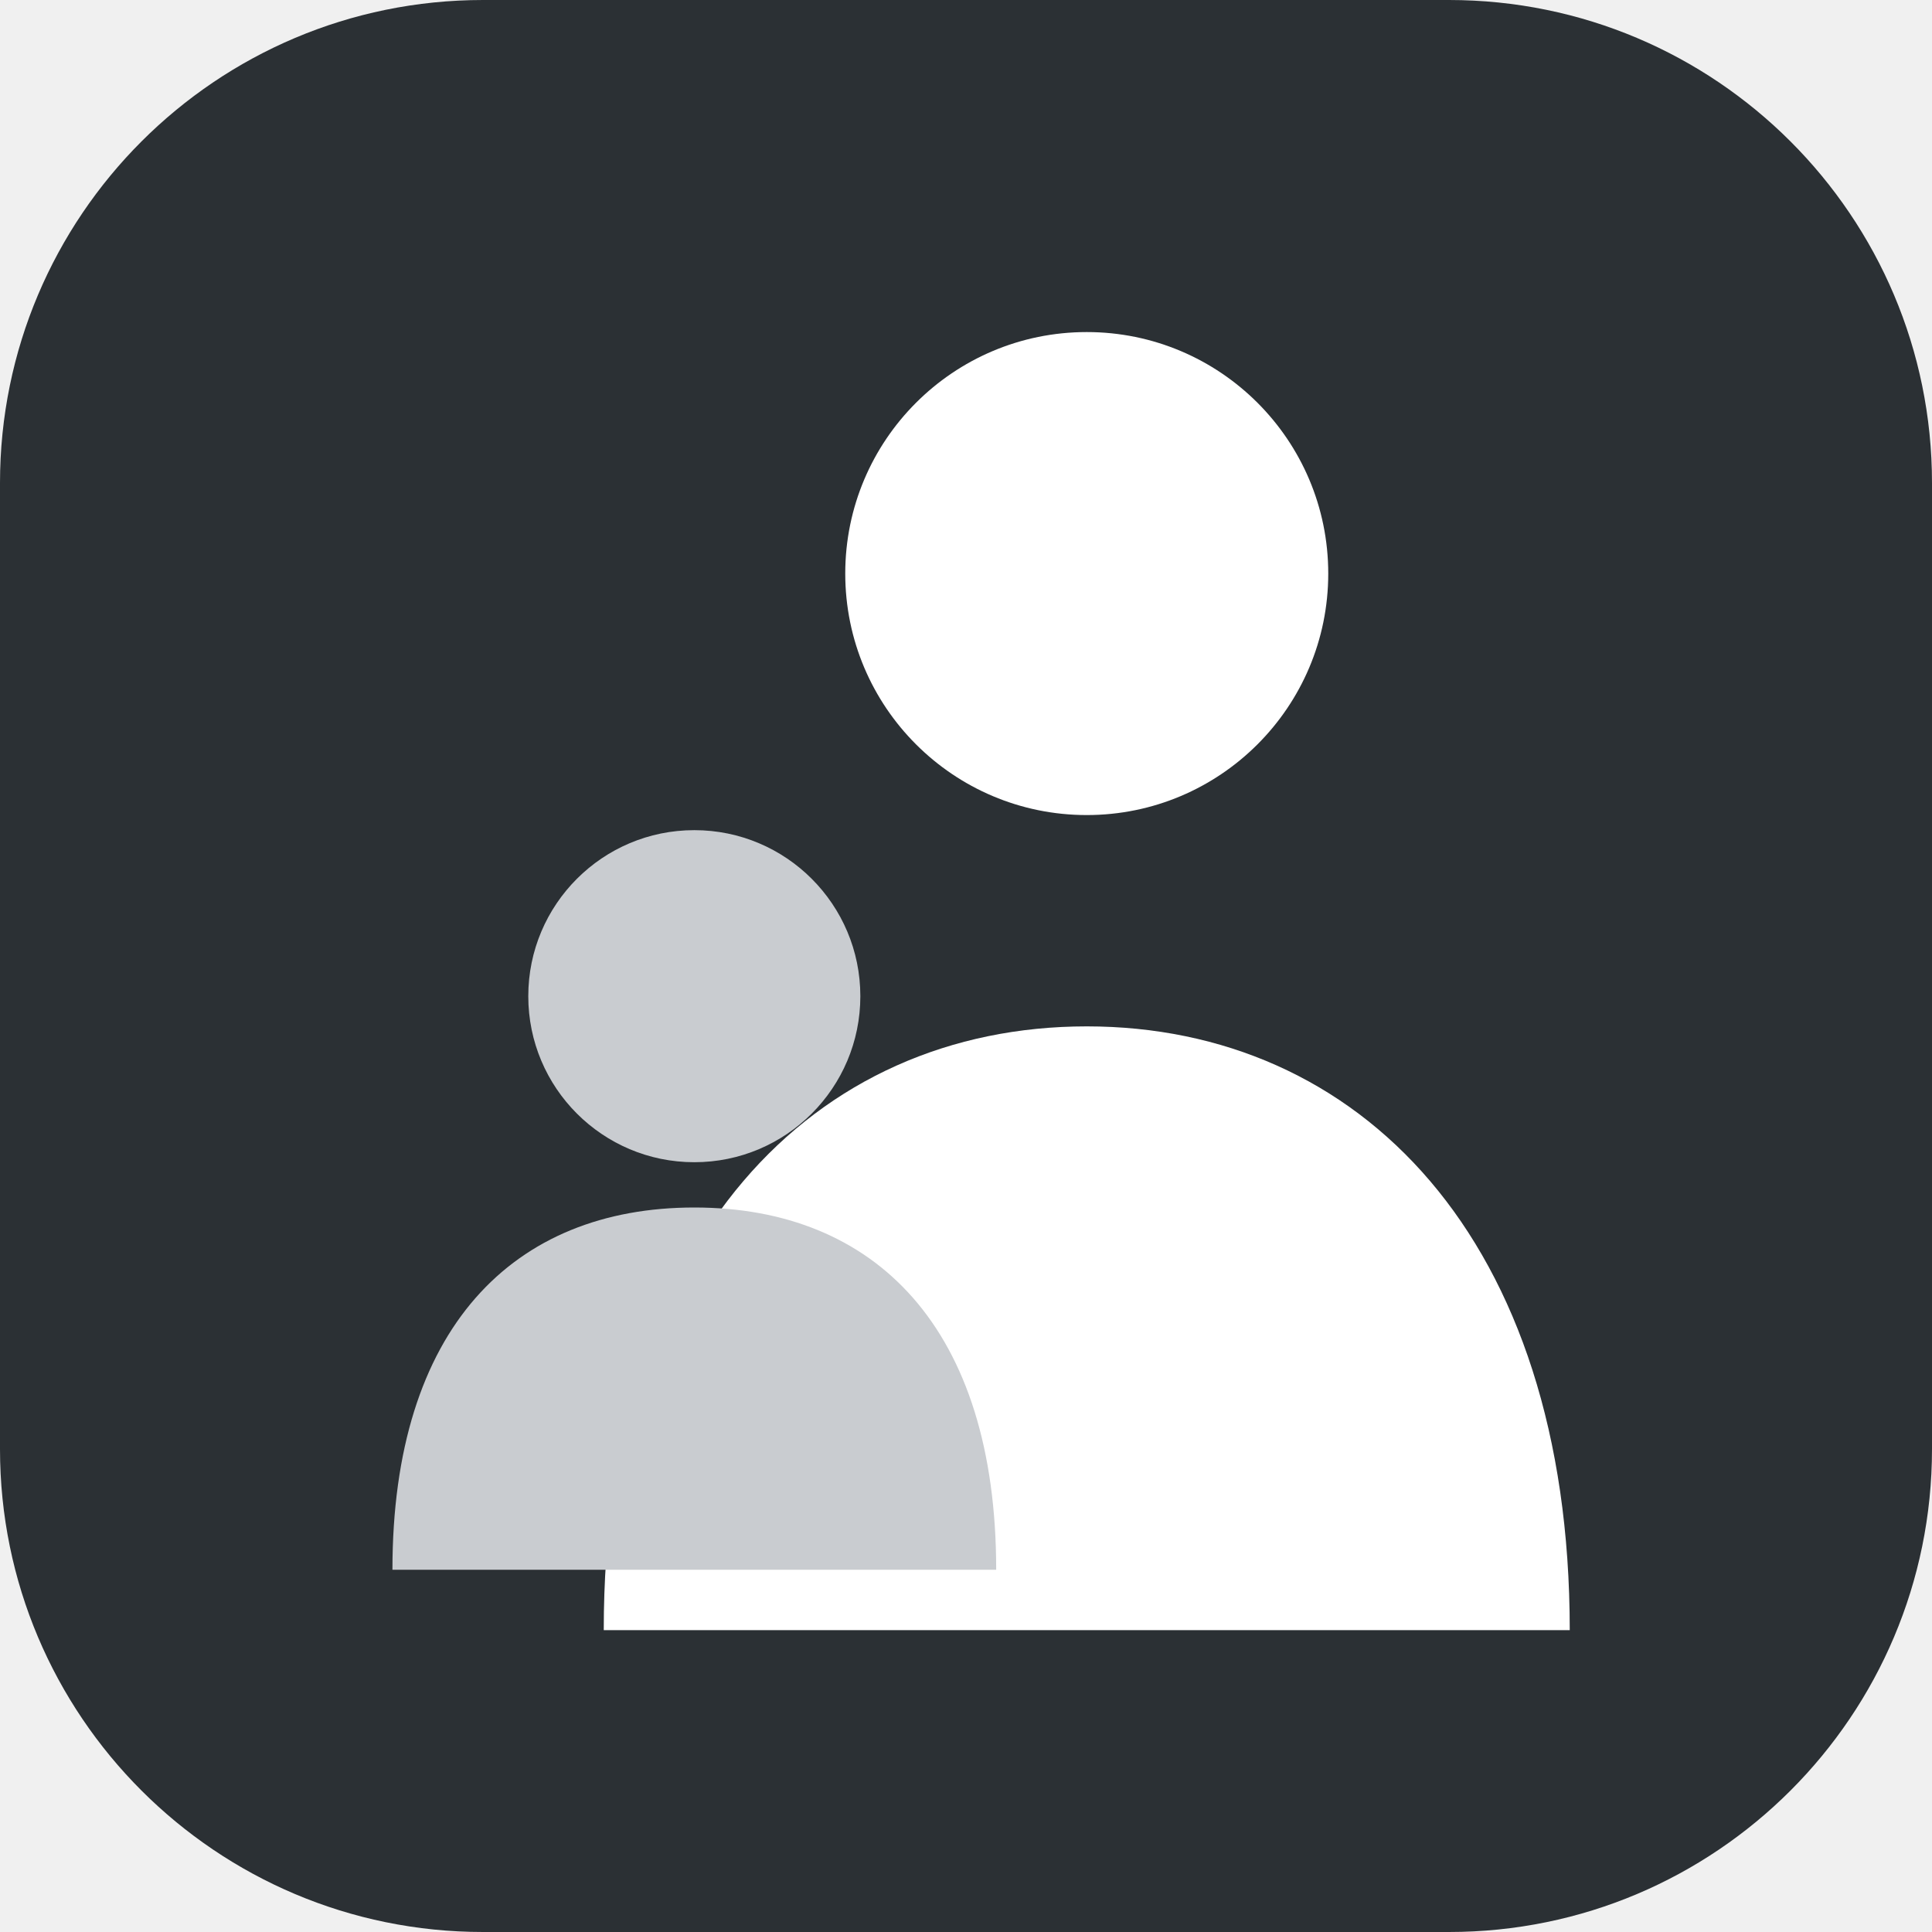
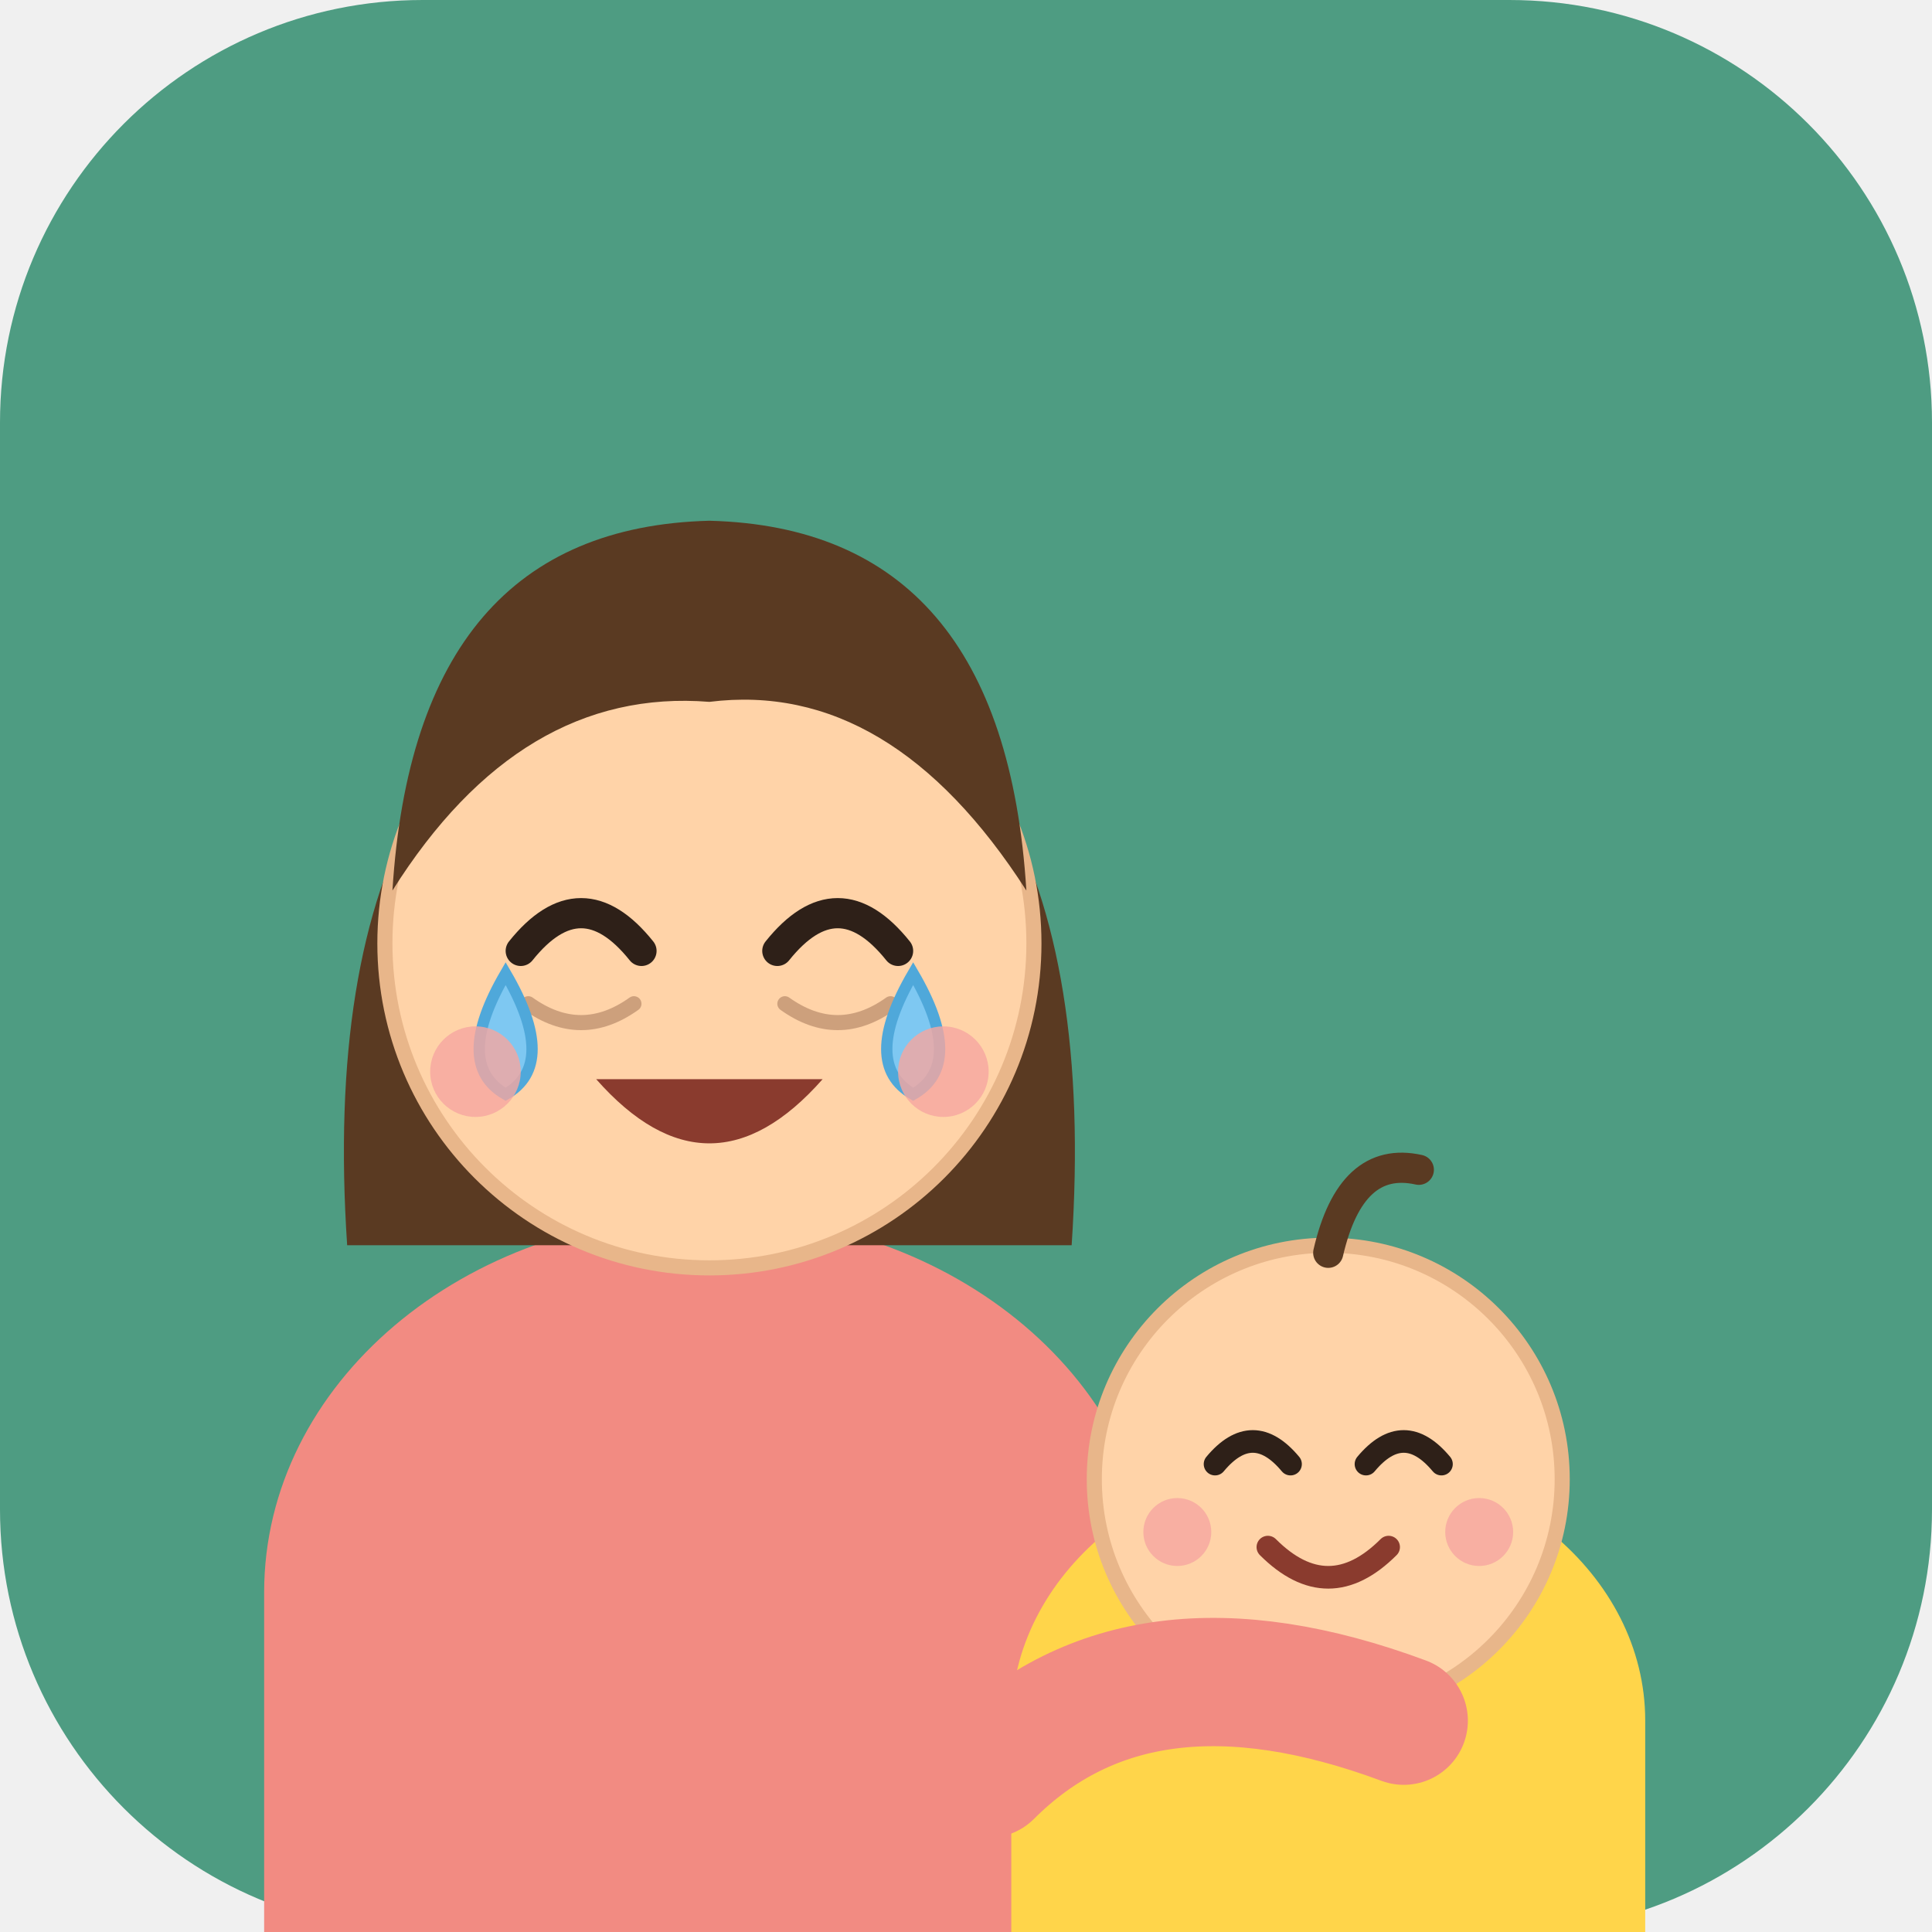
- <svg xmlns="http://www.w3.org/2000/svg" viewBox="0 0 64 64">
-   <rect width="64" height="64" rx="16" fill="#2b3034" />
-   <circle cx="36" cy="19" r="8" fill="#fff" />
-   <path d="M20 54c0-13 7-20 16-20s16 7 16 20z" fill="#fff" />
-   <circle cx="23" cy="33" r="5.5" fill="#c9ccd0" />
-   <path d="M13 52c0-8 4-12 10-12s10 4 10 12z" fill="#c9ccd0" />
+ <svg xmlns="http://www.w3.org/2000/svg" viewBox="0 0 512 512">
+   <rect width="512" height="512" rx="112" fill="#4E9C82" />
+   <path d="M70 512 v-90 a118 100 0 0 1 236 0 v90z" fill="#F28B82" />
+   <path d="M92 330 q-10 -150 96 -170 q106 20 96 170z" fill="#5A3A22" />
+   <circle cx="188" cy="250" r="86" fill="#FFD3A8" stroke="#E8B68A" stroke-width="4" />
+   <path d="M104 236 q6 -96 84 -98 q78 2 84 98 q-36 -56 -84 -50 q-50 -4 -84 50z" fill="#5A3A22" />
+   <path d="M138 252 q16 -20 32 0" stroke="#2E2018" stroke-width="8" fill="none" stroke-linecap="round" />
+   <path d="M206 252 q16 -20 32 0" stroke="#2E2018" stroke-width="8" fill="none" stroke-linecap="round" />
+   <path d="M140 266 q14 10 28 0" stroke="#B88A6A" stroke-width="4" fill="none" stroke-linecap="round" opacity=".7" />
+   <path d="M208 266 q14 10 28 0" stroke="#B88A6A" stroke-width="4" fill="none" stroke-linecap="round" opacity=".7" />
+   <path d="M134 258 q-14 24 0 32 q14 -8 0 -32z" fill="#7EC8F2" stroke="#4FA8DA" stroke-width="3" />
+   <path d="M242 258 q14 24 0 32 q-14 -8 0 -32z" fill="#7EC8F2" stroke="#4FA8DA" stroke-width="3" />
+   <path d="M158 286 q30 34 60 0 z" fill="#8A3B2E" />
+   <circle cx="126" cy="284" r="12" fill="#F6A6A0" opacity=".8" />
+   <circle cx="250" cy="284" r="12" fill="#F6A6A0" opacity=".8" />
+   <path d="M268 512 v-56 a84 70 0 0 1 168 0 v56z" fill="#FFD54A" />
+   <circle cx="352" cy="392" r="62" fill="#FFD3A8" stroke="#E8B68A" stroke-width="4" />
+   <path d="M352 332 q6 -26 24 -22" stroke="#5A3A22" stroke-width="8" fill="none" stroke-linecap="round" />
+   <path d="M322 388 q10 -12 20 0" stroke="#2E2018" stroke-width="6" fill="none" stroke-linecap="round" />
+   <path d="M362 388 q10 -12 20 0" stroke="#2E2018" stroke-width="6" fill="none" stroke-linecap="round" />
+   <path d="M336 410 q16 16 32 0" stroke="#8A3B2E" stroke-width="6" fill="none" stroke-linecap="round" />
+   <circle cx="312" cy="406" r="9" fill="#F6A6A0" opacity=".8" />
+   <circle cx="392" cy="406" r="9" fill="#F6A6A0" opacity=".8" />
+   <path d="M262 470 q40 -40 110 -14" stroke="#F28B82" stroke-width="34" fill="none" stroke-linecap="round" />
</svg>
